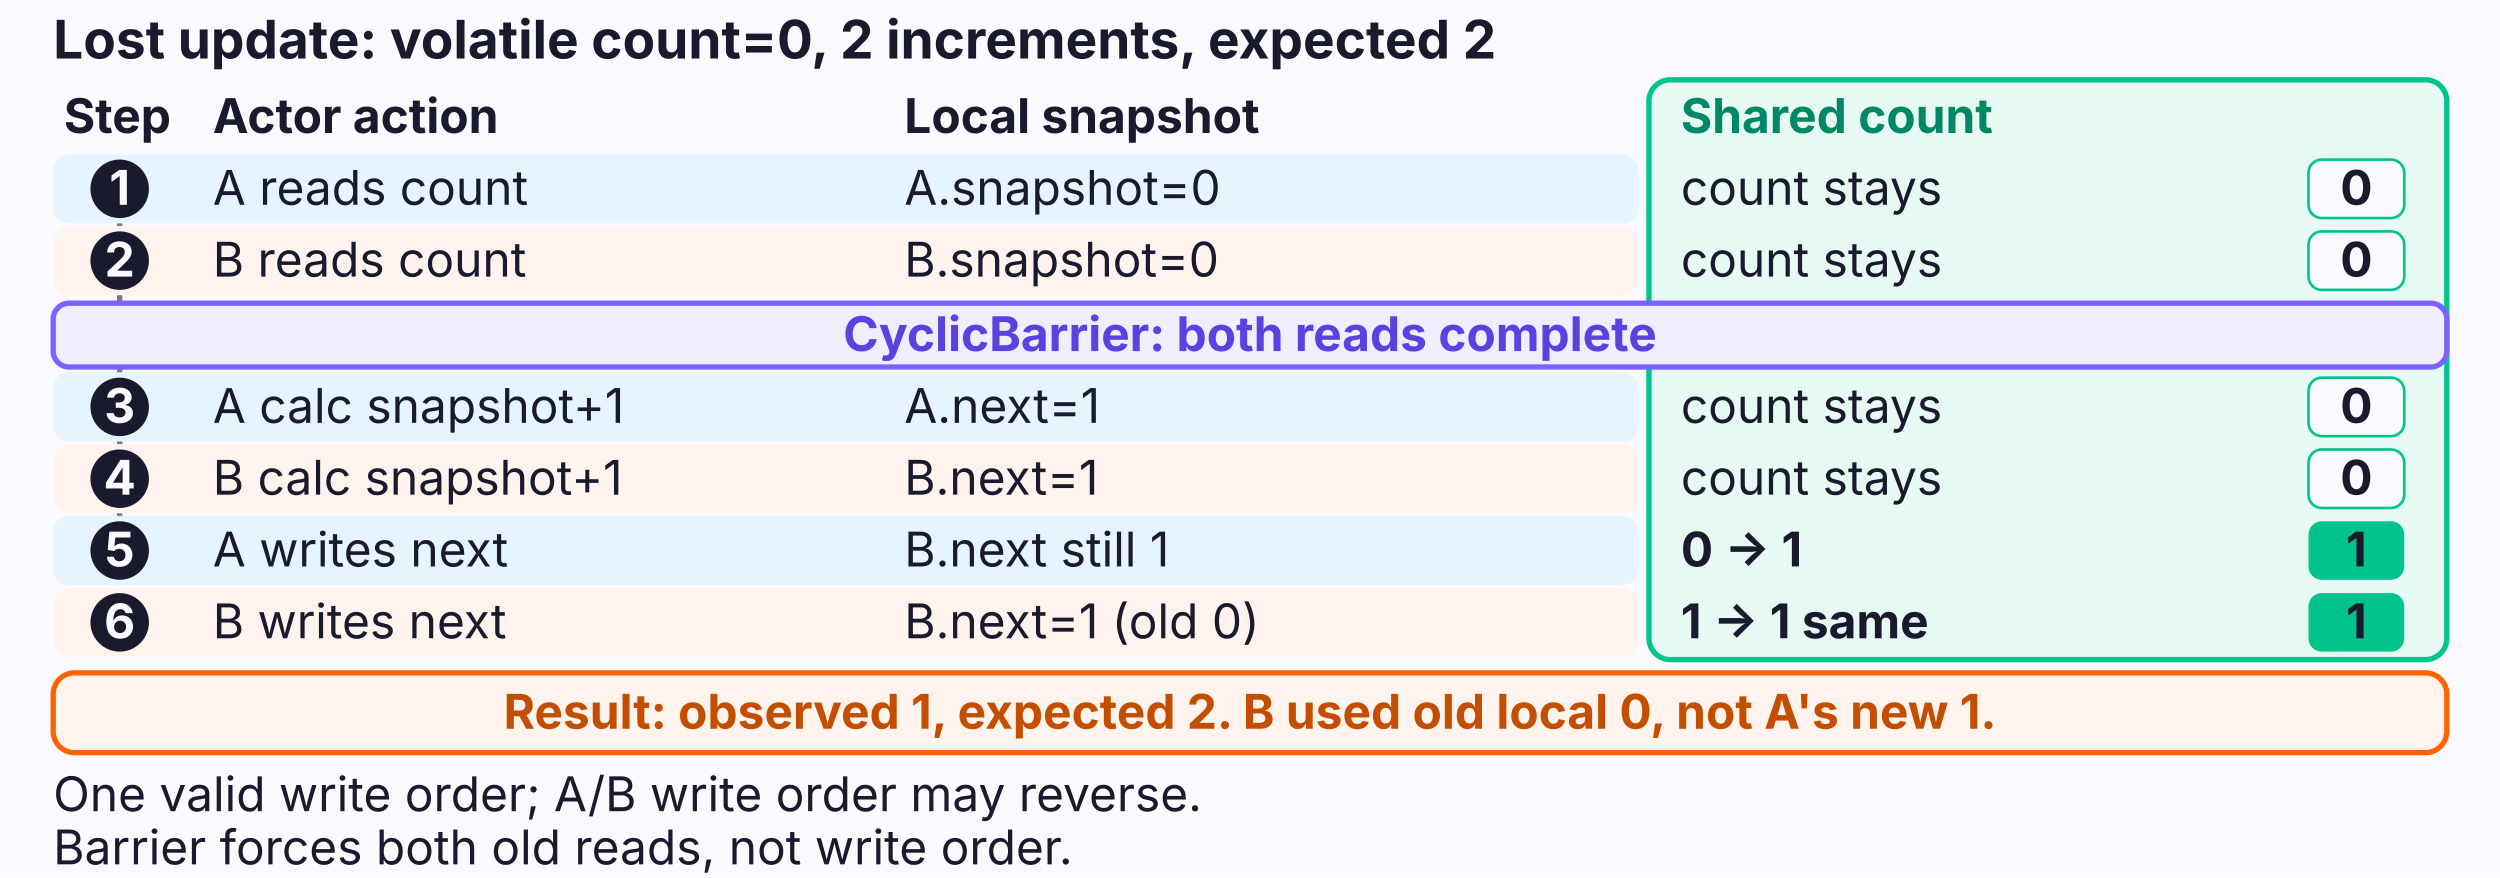
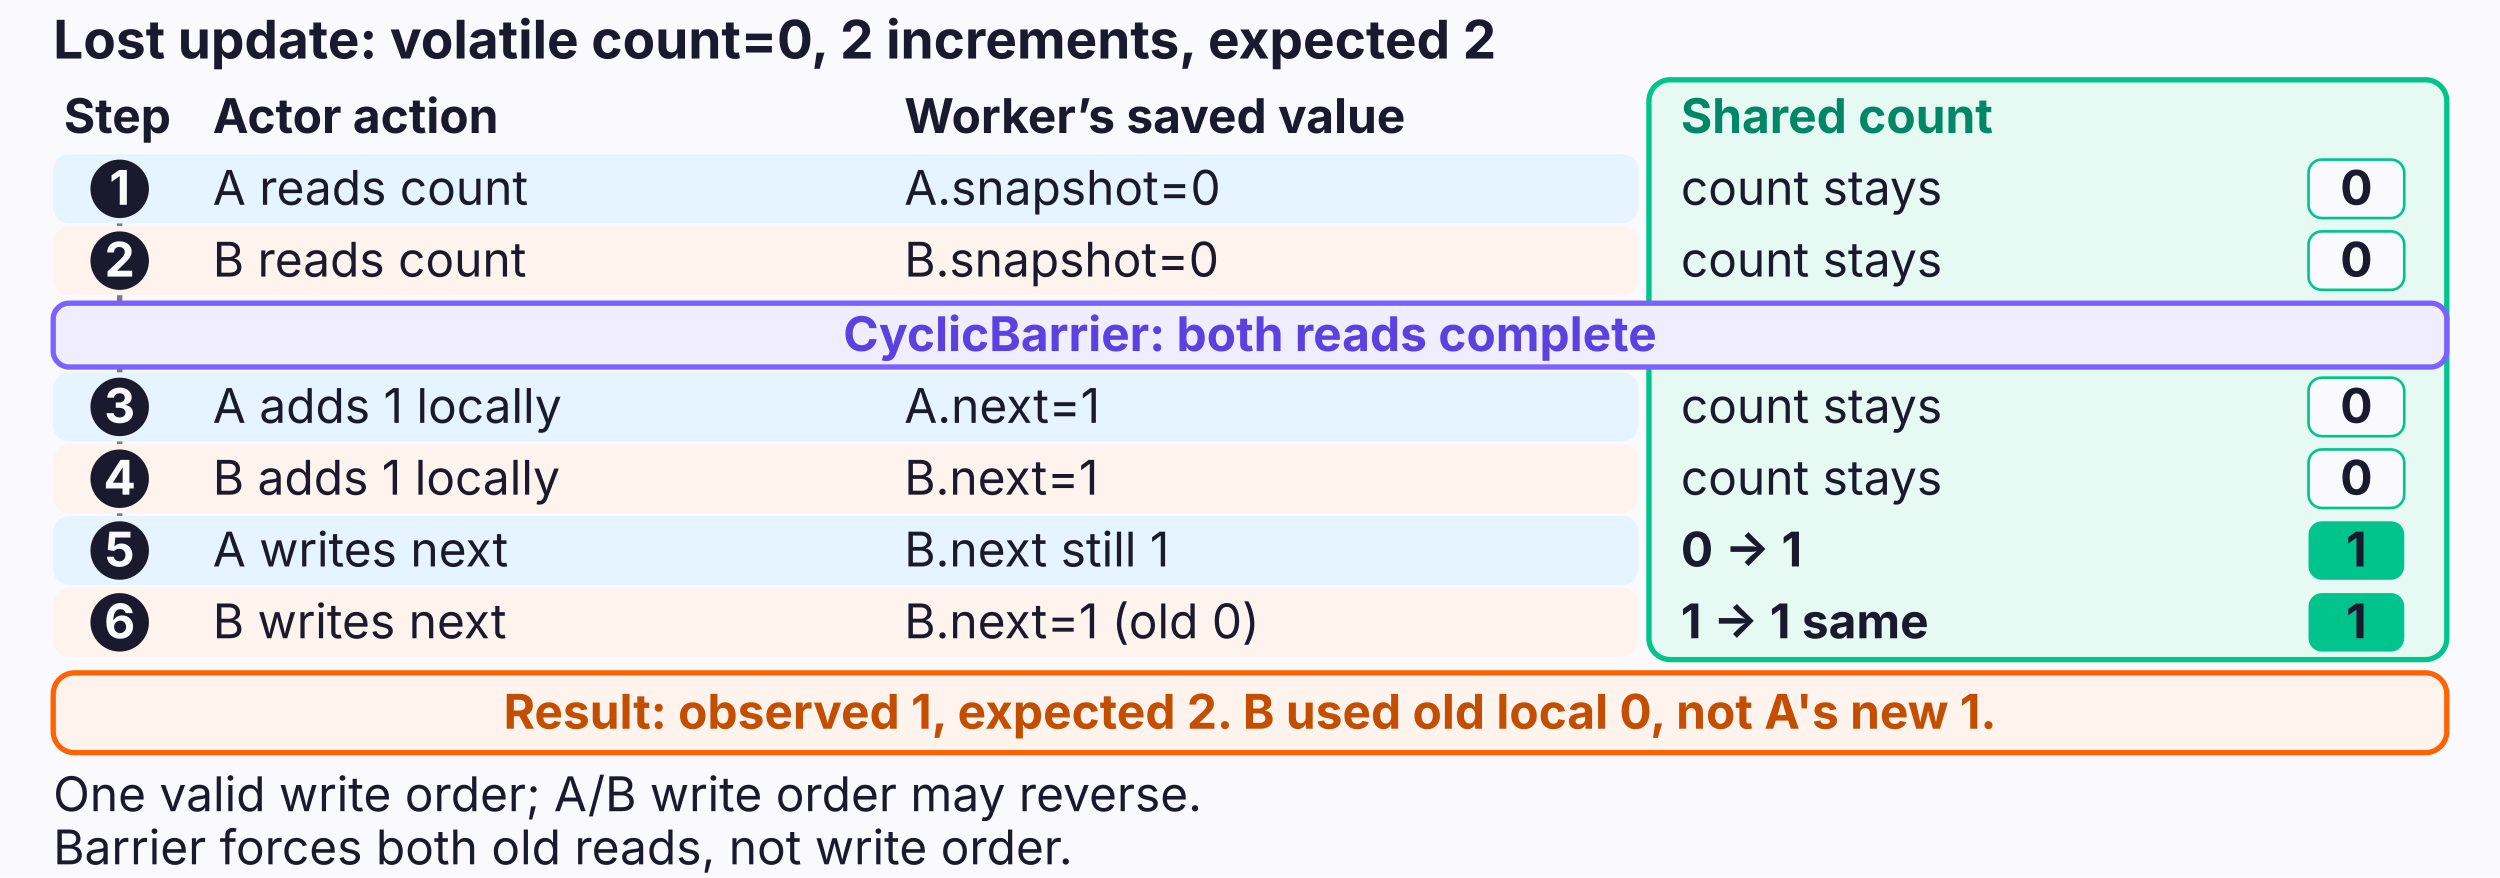
<svg xmlns="http://www.w3.org/2000/svg" viewBox="0 0 940 330" role="img" aria-label="A numbered six-step trace shows threads A and B both reading volatile count as 0, both calculating 1, and both writing 1, so the final count is 1 instead of the expected 2." font-family="Inter,sans-serif">
  <defs>
    <marker id="race-arrow-pjava02" markerWidth="8" markerHeight="8" refX="6" refY="4" orient="auto">
      <path d="M0,0L8,4L0,8z" fill="#7A7A8A" />
    </marker>
  </defs>
  <rect id="race-bg-pjava02" width="940" height="330" fill="#FAFAFE" />
  <text x="20" y="22" font-size="20" font-weight="700" fill="#1A1A2E">Lost update: volatile count=0, 2 increments, expected 2</text>
  <rect x="620" y="30" width="300" height="218" rx="8" fill="#E6FAF3" stroke="#00C48C" stroke-width="2" />
  <g font-size="18" fill="#1A1A2E">
    <text x="24" y="50" font-weight="700">Step</text>
    <text x="80" y="50" font-weight="700">Actor action</text>
-     <text x="340" y="50" font-weight="700">Local snapshot</text>
+     <text x="340" y="50" font-weight="700">Worker’s saved value</text>
    <text x="632" y="50" font-weight="700" fill="#008866">Shared count</text>
  </g>
  <line x1="45" y1="70" x2="45" y2="216" stroke="#7A7A8A" stroke-width="2" marker-end="url(#race-arrow-pjava02)" />
  <g font-size="18" fill="#1A1A2E">
    <rect x="20" y="58" width="596" height="26" rx="6" fill="#E6F4FF" />
    <rect x="20" y="85" width="596" height="26" rx="6" fill="#FFF4ED" />
    <rect x="20" y="140" width="596" height="26" rx="6" fill="#E6F4FF" />
    <rect x="20" y="167" width="596" height="26" rx="6" fill="#FFF4ED" />
    <rect x="20" y="194" width="596" height="26" rx="6" fill="#E6F4FF" />
    <rect x="20" y="221" width="596" height="26" rx="6" fill="#FFF4ED" />
    <circle cx="45" cy="71" r="11" fill="#1A1A2E" />
    <circle cx="45" cy="98" r="11" fill="#1A1A2E" />
    <circle cx="45" cy="153" r="11" fill="#1A1A2E" />
    <circle cx="45" cy="180" r="11" fill="#1A1A2E" />
    <circle cx="45" cy="207" r="11" fill="#1A1A2E" />
    <circle cx="45" cy="234" r="11" fill="#1A1A2E" />
    <g font-weight="700" text-anchor="middle" fill="#FAFAFE">
      <text x="45" y="77" fill="#FAFAFE">1</text>
      <text x="45" y="104" fill="#FAFAFE">2</text>
      <text x="45" y="159" fill="#FAFAFE">3</text>
      <text x="45" y="186" fill="#FAFAFE">4</text>
      <text x="45" y="213" fill="#FAFAFE">5</text>
      <text x="45" y="240" fill="#FAFAFE">6</text>
    </g>
    <text x="80" y="77">A reads count</text>
    <text x="80" y="104">B reads count</text>
-     <text x="80" y="159">A calc snapshot+1</text>
-     <text x="80" y="186">B calc snapshot+1</text>
+     <text x="80" y="159">A adds 1 locally</text>
+     <text x="80" y="186">B adds 1 locally</text>
    <text x="80" y="213">A writes next</text>
    <text x="80" y="240">B writes next</text>
    <text x="340" y="77">A.snapshot=0</text>
    <text x="340" y="104">B.snapshot=0</text>
    <text x="340" y="159">A.next=1</text>
    <text x="340" y="186">B.next=1</text>
    <text x="340" y="213">B.next still 1</text>
    <text x="340" y="240">B.next=1 (old 0)</text>
    <text x="632" y="77">count stays</text>
    <text x="632" y="104">count stays</text>
    <text x="632" y="159">count stays</text>
    <text x="632" y="186">count stays</text>
    <text x="632" y="213" font-weight="700">0 → 1</text>
    <text x="632" y="240" font-weight="700">1 → 1 same</text>
  </g>
  <g font-size="18" font-weight="700" text-anchor="middle" fill="#1A1A2E">
    <rect x="868" y="60" width="36" height="22" rx="5" fill="#FAFAFE" stroke="#00C48C" />
    <text x="886" y="77">0</text>
    <rect x="868" y="87" width="36" height="22" rx="5" fill="#FAFAFE" stroke="#00C48C" />
    <text x="886" y="104">0</text>
    <rect x="868" y="142" width="36" height="22" rx="5" fill="#FAFAFE" stroke="#00C48C" />
    <text x="886" y="159">0</text>
    <rect x="868" y="169" width="36" height="22" rx="5" fill="#FAFAFE" stroke="#00C48C" />
    <text x="886" y="186">0</text>
    <rect x="868" y="196" width="36" height="22" rx="5" fill="#00C48C" />
    <text x="886" y="213">1</text>
    <rect x="868" y="223" width="36" height="22" rx="5" fill="#00C48C" />
    <text x="886" y="240">1</text>
  </g>
  <rect x="20" y="114" width="900" height="24" rx="6" fill="#F0EDFF" stroke="#7B61FF" stroke-width="2" />
  <text x="470" y="132" font-size="18" font-weight="700" text-anchor="middle" fill="#5B41DF">CyclicBarrier: both reads complete</text>
  <rect x="20" y="253" width="900" height="30" rx="8" fill="#FFF4ED" stroke="#FF6200" stroke-width="2" />
  <text x="470" y="274" font-size="18" font-weight="700" text-anchor="middle" fill="#C44E00">Result: observed 1, expected 2. B used old local 0, not A's new 1.</text>
  <g font-size="18" fill="#1A1A2E">
    <text x="20" y="305">One valid write order; A/B write order may reverse.</text>
    <text x="20" y="325">Barrier forces both old reads, not write order.</text>
  </g>
</svg>
